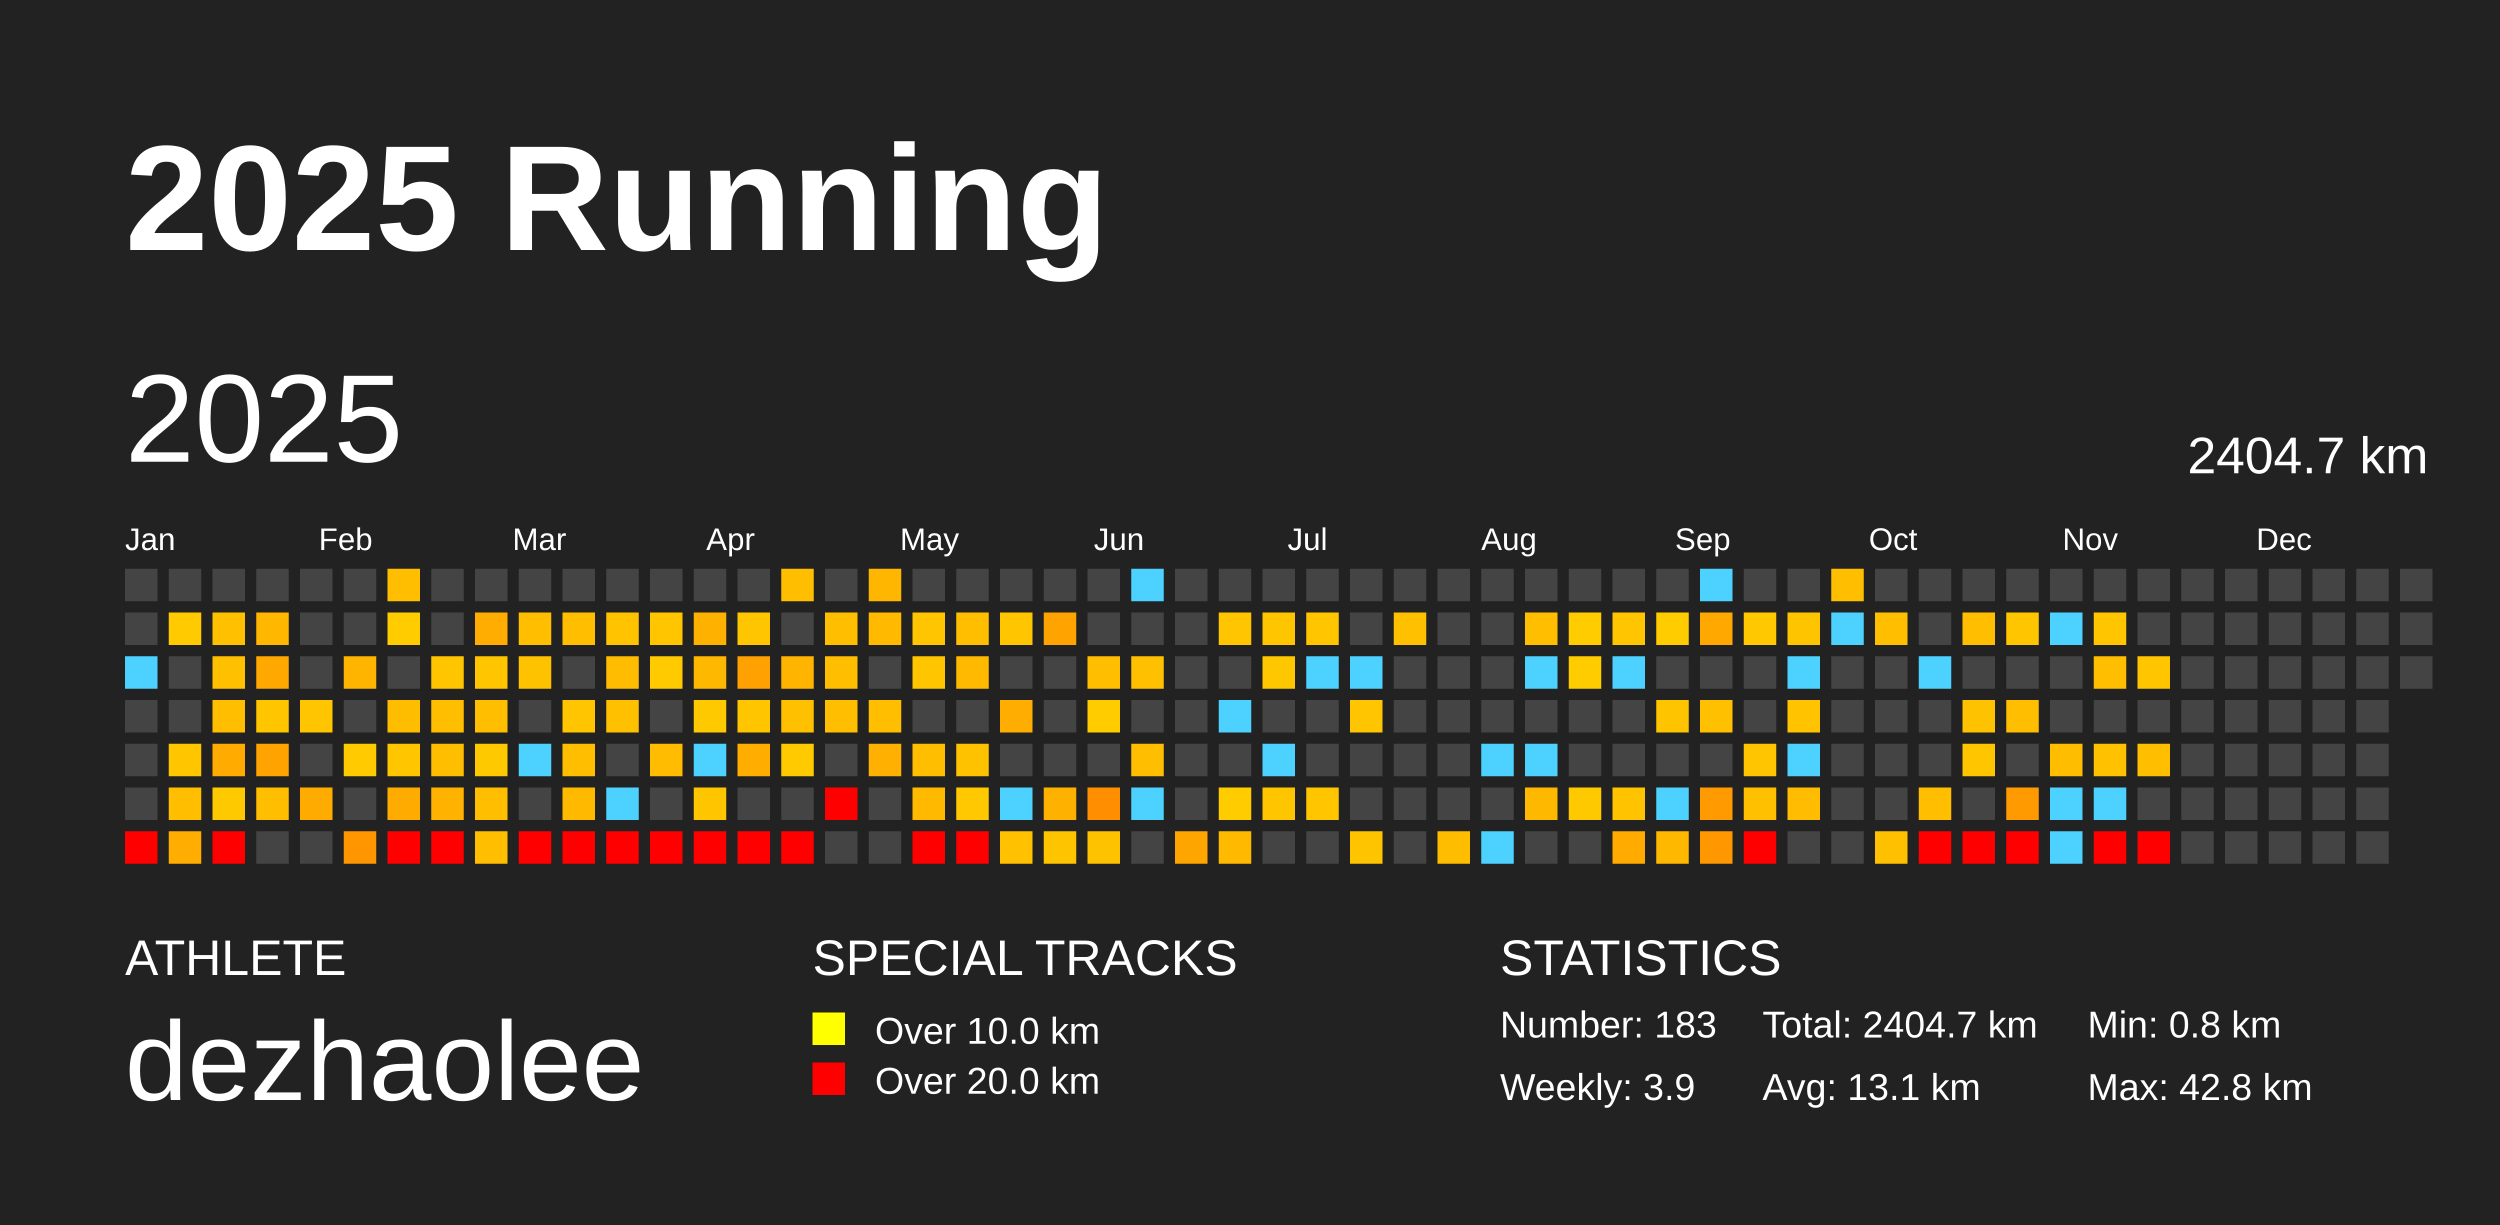
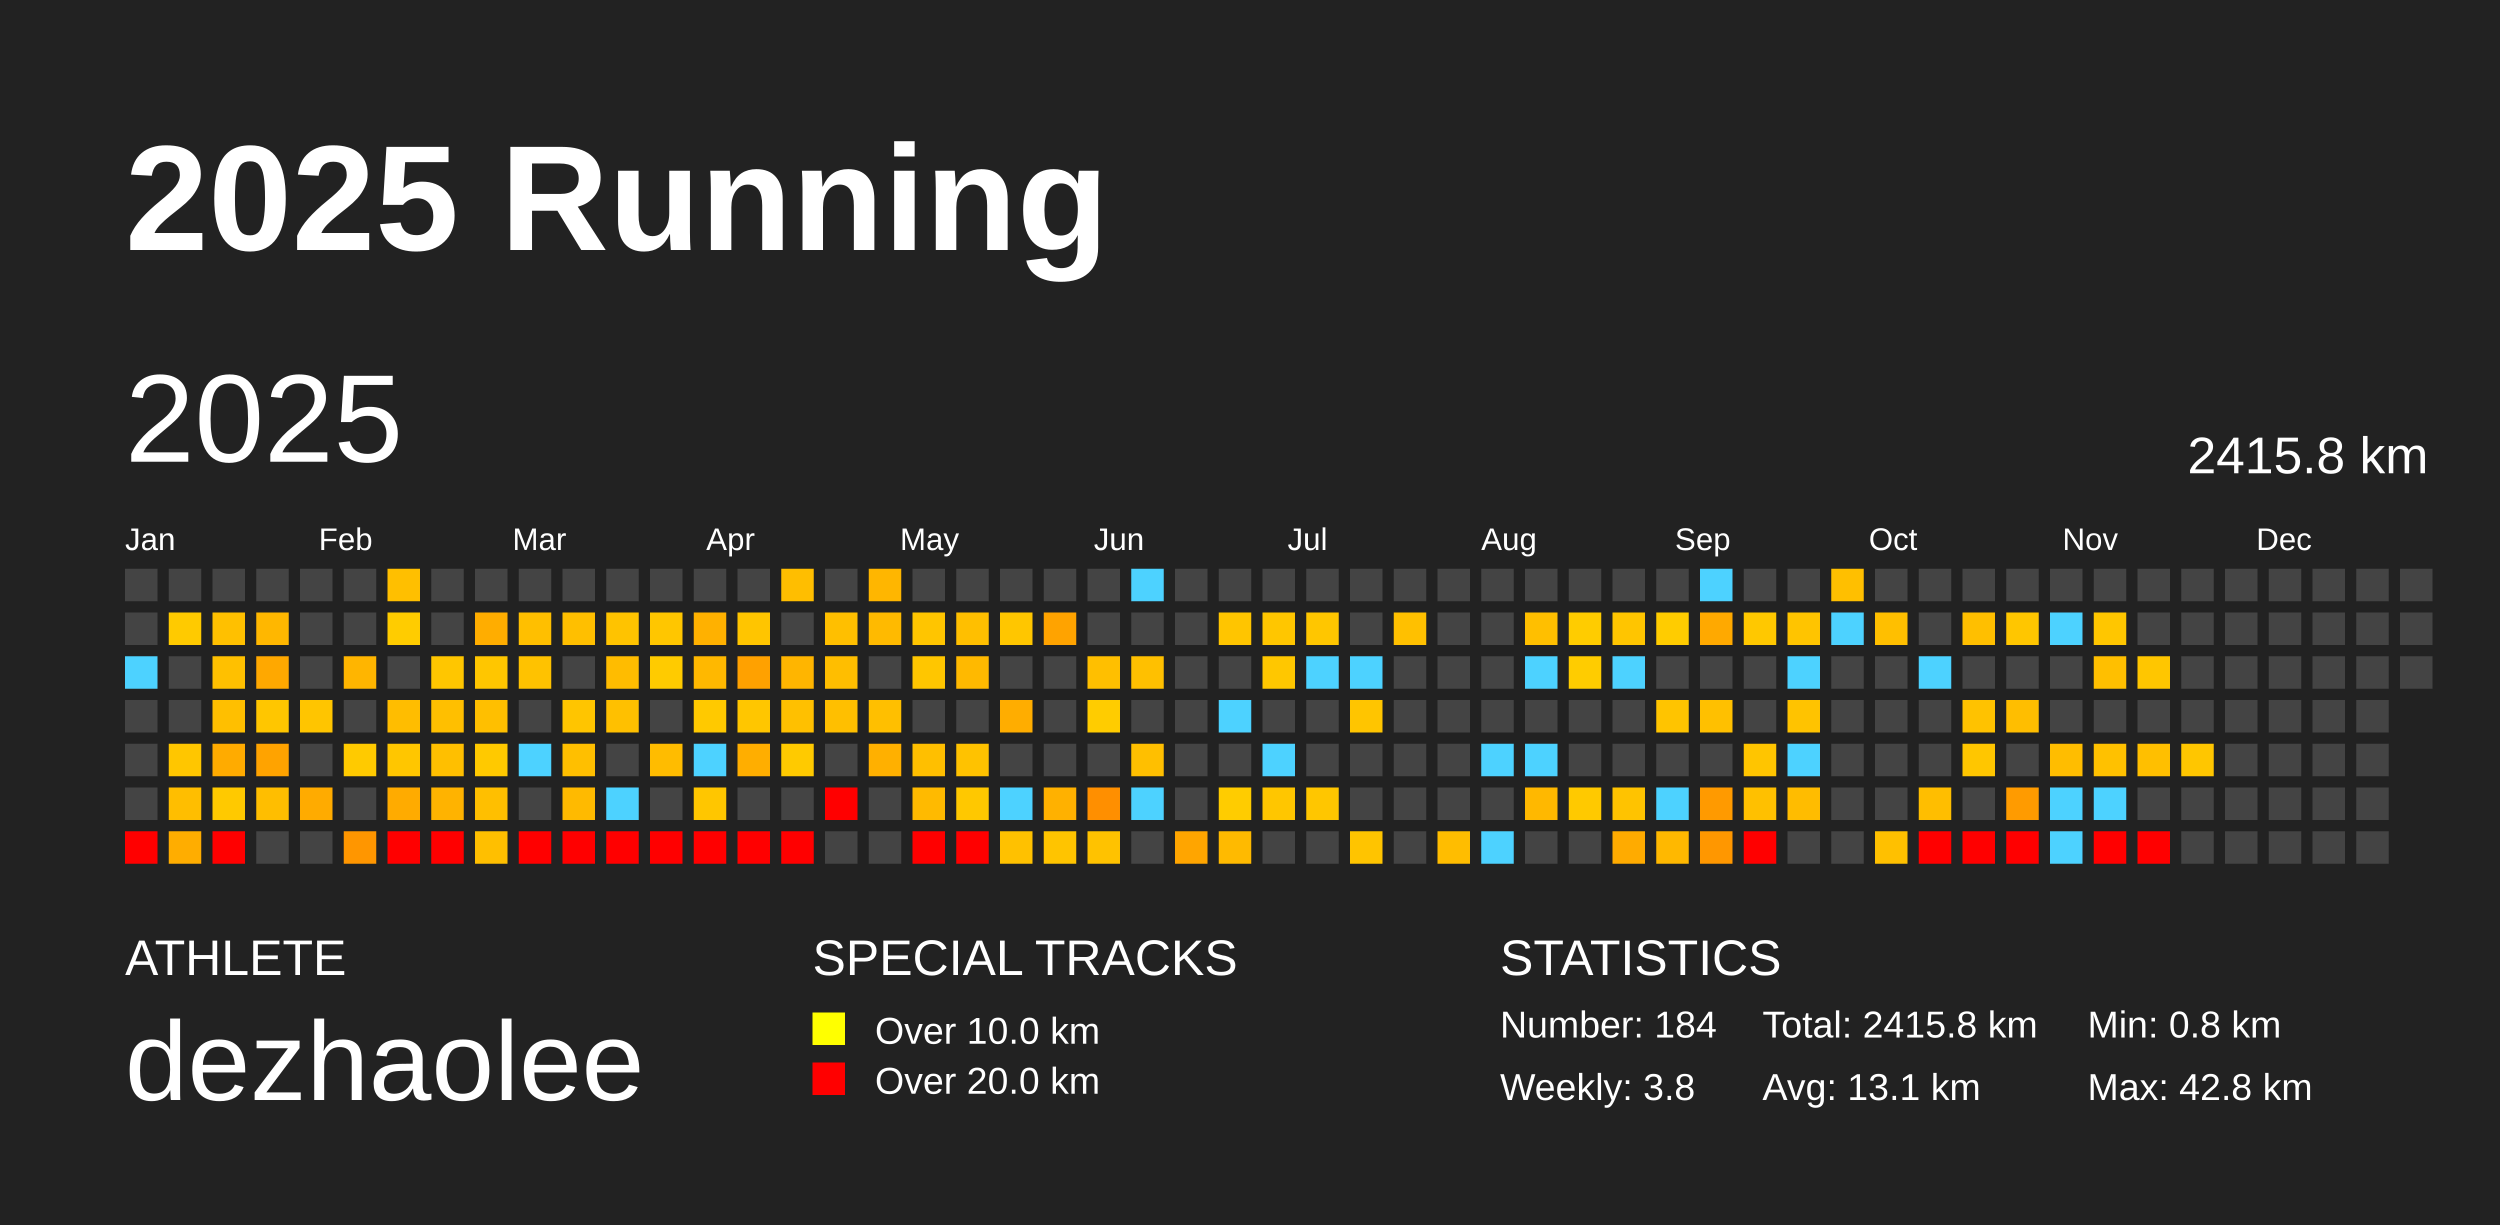
<svg xmlns="http://www.w3.org/2000/svg" baseProfile="full" height="98mm" version="1.1" viewBox="0,0,200,98" width="200mm">
  <defs />
  <rect fill="#222222" height="98" width="200" x="0" y="0" />
  <text fill="#FFFFFF" style="font-size:12px; font-family:Arial; font-weight:bold;" x="10" y="20">2025 Running</text>
  <text fill="#FFFFFF" style="font-size:4px; font-family:Arial" x="10" y="78">ATHLETE</text>
  <text fill="#FFFFFF" style="font-size:9px; font-family:Arial" x="10" y="88">dezhaolee</text>
  <text fill="#FFFFFF" style="font-size:4px; font-family:Arial" x="65" y="78">SPECIAL TRACKS</text>
  <rect fill="yellow" height="2.6" width="2.6" x="65" y="81" />
  <text fill="#FFFFFF" style="font-size:3px; font-family:Arial" x="70" y="83.5">Over 10.0 km</text>
  <rect fill="red" height="2.6" width="2.6" x="65" y="85" />
  <text fill="#FFFFFF" style="font-size:3px; font-family:Arial" x="70" y="87.5">Over 20.0 km</text>
  <text fill="#FFFFFF" style="font-size:4px; font-family:Arial" x="120" y="78">STATISTICS</text>
-   <text fill="#FFFFFF" style="font-size:3px; font-family:Arial" x="120" y="83">Number: 183</text>
-   <text fill="#FFFFFF" style="font-size:3px; font-family:Arial" x="120" y="88">Weekly: 3.9</text>
-   <text fill="#FFFFFF" style="font-size:3px; font-family:Arial" x="141" y="83">Total: 2404.7 km</text>
+   <text fill="#FFFFFF" style="font-size:3px; font-family:Arial" x="120" y="83">Number: 184</text>
+   <text fill="#FFFFFF" style="font-size:3px; font-family:Arial" x="120" y="88">Weekly: 3.8</text>
+   <text fill="#FFFFFF" style="font-size:3px; font-family:Arial" x="141" y="83">Total: 2415.8 km</text>
  <text fill="#FFFFFF" style="font-size:3px; font-family:Arial" x="141" y="88">Avg: 13.1 km</text>
  <text fill="#FFFFFF" style="font-size:3px; font-family:Arial" x="167" y="83">Min: 0.8 km</text>
  <text fill="#FFFFFF" style="font-size:3px; font-family:Arial" x="167" y="88">Max: 42.8 km</text>
  <text dominant-baseline="hanging" fill="#FFFFFF" style="font-size:10.0px; font-family:Arial;" x="10" y="30">2025</text>
-   <text dominant-baseline="hanging" fill="#FFFFFF" style="font-size:4.125px; font-family:Arial;" x="175" y="35">2404.7 km</text>
+   <text dominant-baseline="hanging" fill="#FFFFFF" style="font-size:4.125px; font-family:Arial;" x="175" y="35">2415.8 km</text>
  <text fill="#FFFFFF" style="font-size:2.5px; font-family:Arial" x="10.0" y="44">Jan</text>
  <text fill="#FFFFFF" style="font-size:2.5px; font-family:Arial" x="25.5" y="44">Feb</text>
  <text fill="#FFFFFF" style="font-size:2.5px; font-family:Arial" x="41.0" y="44">Mar</text>
  <text fill="#FFFFFF" style="font-size:2.5px; font-family:Arial" x="56.5" y="44">Apr</text>
  <text fill="#FFFFFF" style="font-size:2.5px; font-family:Arial" x="72.0" y="44">May</text>
  <text fill="#FFFFFF" style="font-size:2.5px; font-family:Arial" x="87.5" y="44">Jun</text>
  <text fill="#FFFFFF" style="font-size:2.5px; font-family:Arial" x="103.0" y="44">Jul</text>
  <text fill="#FFFFFF" style="font-size:2.5px; font-family:Arial" x="118.5" y="44">Aug</text>
  <text fill="#FFFFFF" style="font-size:2.5px; font-family:Arial" x="134.0" y="44">Sep</text>
  <text fill="#FFFFFF" style="font-size:2.5px; font-family:Arial" x="149.5" y="44">Oct</text>
  <text fill="#FFFFFF" style="font-size:2.5px; font-family:Arial" x="165.0" y="44">Nov</text>
  <text fill="#FFFFFF" style="font-size:2.5px; font-family:Arial" x="180.5" y="44">Dec</text>
  <rect fill="#444444" height="2.6" width="2.6" x="10.0" y="45.5" />
  <rect fill="#444444" height="2.6" width="2.6" x="10.0" y="49.0" />
  <rect fill="#4dd2ff" height="2.6" width="2.6" x="10.0" y="52.5" />
  <rect fill="#444444" height="2.6" width="2.6" x="10.0" y="56.0" />
  <rect fill="#444444" height="2.6" width="2.6" x="10.0" y="59.5" />
  <rect fill="#444444" height="2.6" width="2.6" x="10.0" y="63.0" />
  <rect fill="red" height="2.6" width="2.6" x="10.0" y="66.5" />
  <rect fill="#444444" height="2.6" width="2.6" x="13.5" y="45.5" />
  <rect fill="#ffca00" height="2.6" width="2.6" x="13.5" y="49.0" />
  <rect fill="#444444" height="2.6" width="2.6" x="13.5" y="52.5" />
  <rect fill="#444444" height="2.6" width="2.6" x="13.5" y="56.0" />
  <rect fill="#ffc600" height="2.6" width="2.6" x="13.5" y="59.5" />
  <rect fill="#ffbe00" height="2.6" width="2.6" x="13.5" y="63.0" />
  <rect fill="#ffad00" height="2.6" width="2.6" x="13.5" y="66.5" />
  <rect fill="#444444" height="2.6" width="2.6" x="17.0" y="45.5" />
  <rect fill="#ffc000" height="2.6" width="2.6" x="17.0" y="49.0" />
  <rect fill="#ffc000" height="2.6" width="2.6" x="17.0" y="52.5" />
  <rect fill="#ffbf00" height="2.6" width="2.6" x="17.0" y="56.0" />
  <rect fill="#ffab00" height="2.6" width="2.6" x="17.0" y="59.5" />
  <rect fill="#ffc900" height="2.6" width="2.6" x="17.0" y="63.0" />
  <rect fill="red" height="2.6" width="2.6" x="17.0" y="66.5" />
  <rect fill="#444444" height="2.6" width="2.6" x="20.5" y="45.5" />
  <rect fill="#ffb700" height="2.6" width="2.6" x="20.5" y="49.0" />
  <rect fill="#ffa800" height="2.6" width="2.6" x="20.5" y="52.5" />
  <rect fill="#ffc600" height="2.6" width="2.6" x="20.5" y="56.0" />
  <rect fill="#ffa300" height="2.6" width="2.6" x="20.5" y="59.5" />
  <rect fill="#ffbe00" height="2.6" width="2.6" x="20.5" y="63.0" />
  <rect fill="#444444" height="2.6" width="2.6" x="20.5" y="66.5" />
  <rect fill="#444444" height="2.6" width="2.6" x="24.0" y="45.5" />
  <rect fill="#444444" height="2.6" width="2.6" x="24.0" y="49.0" />
  <rect fill="#444444" height="2.6" width="2.6" x="24.0" y="52.5" />
  <rect fill="#ffc500" height="2.6" width="2.6" x="24.0" y="56.0" />
  <rect fill="#444444" height="2.6" width="2.6" x="24.0" y="59.5" />
  <rect fill="#ffab00" height="2.6" width="2.6" x="24.0" y="63.0" />
  <rect fill="#444444" height="2.6" width="2.6" x="24.0" y="66.5" />
  <rect fill="#444444" height="2.6" width="2.6" x="27.5" y="45.5" />
  <rect fill="#444444" height="2.6" width="2.6" x="27.5" y="49.0" />
  <rect fill="#ffb500" height="2.6" width="2.6" x="27.5" y="52.5" />
  <rect fill="#444444" height="2.6" width="2.6" x="27.5" y="56.0" />
  <rect fill="#ffca00" height="2.6" width="2.6" x="27.5" y="59.5" />
  <rect fill="#444444" height="2.6" width="2.6" x="27.5" y="63.0" />
  <rect fill="#ff9600" height="2.6" width="2.6" x="27.5" y="66.5" />
  <rect fill="#ffbf00" height="2.6" width="2.6" x="31.0" y="45.5" />
  <rect fill="#ffcc00" height="2.6" width="2.6" x="31.0" y="49.0" />
  <rect fill="#444444" height="2.6" width="2.6" x="31.0" y="52.5" />
  <rect fill="#ffbd00" height="2.6" width="2.6" x="31.0" y="56.0" />
  <rect fill="#ffc600" height="2.6" width="2.6" x="31.0" y="59.5" />
  <rect fill="#ffab00" height="2.6" width="2.6" x="31.0" y="63.0" />
  <rect fill="red" height="2.6" width="2.6" x="31.0" y="66.5" />
  <rect fill="#444444" height="2.6" width="2.6" x="34.5" y="45.5" />
  <rect fill="#444444" height="2.6" width="2.6" x="34.5" y="49.0" />
  <rect fill="#ffc600" height="2.6" width="2.6" x="34.5" y="52.5" />
  <rect fill="#ffbf00" height="2.6" width="2.6" x="34.5" y="56.0" />
  <rect fill="#ffbf00" height="2.6" width="2.6" x="34.5" y="59.5" />
  <rect fill="#ffb300" height="2.6" width="2.6" x="34.5" y="63.0" />
  <rect fill="red" height="2.6" width="2.6" x="34.5" y="66.5" />
  <rect fill="#444444" height="2.6" width="2.6" x="38.0" y="45.5" />
  <rect fill="#ffad00" height="2.6" width="2.6" x="38.0" y="49.0" />
  <rect fill="#ffc600" height="2.6" width="2.6" x="38.0" y="52.5" />
  <rect fill="#ffbf00" height="2.6" width="2.6" x="38.0" y="56.0" />
  <rect fill="#ffc900" height="2.6" width="2.6" x="38.0" y="59.5" />
  <rect fill="#ffbf00" height="2.6" width="2.6" x="38.0" y="63.0" />
  <rect fill="#ffbf00" height="2.6" width="2.6" x="38.0" y="66.5" />
  <rect fill="#444444" height="2.6" width="2.6" x="41.5" y="45.5" />
  <rect fill="#ffbf00" height="2.6" width="2.6" x="41.5" y="49.0" />
  <rect fill="#ffc200" height="2.6" width="2.6" x="41.5" y="52.5" />
  <rect fill="#444444" height="2.6" width="2.6" x="41.5" y="56.0" />
  <rect fill="#4dd2ff" height="2.6" width="2.6" x="41.5" y="59.5" />
  <rect fill="#444444" height="2.6" width="2.6" x="41.5" y="63.0" />
  <rect fill="red" height="2.6" width="2.6" x="41.5" y="66.5" />
  <rect fill="#444444" height="2.6" width="2.6" x="45.0" y="45.5" />
  <rect fill="#ffbf00" height="2.6" width="2.6" x="45.0" y="49.0" />
  <rect fill="#444444" height="2.6" width="2.6" x="45.0" y="52.5" />
  <rect fill="#ffc500" height="2.6" width="2.6" x="45.0" y="56.0" />
  <rect fill="#ffbf00" height="2.6" width="2.6" x="45.0" y="59.5" />
  <rect fill="#ffba00" height="2.6" width="2.6" x="45.0" y="63.0" />
  <rect fill="red" height="2.6" width="2.6" x="45.0" y="66.5" />
  <rect fill="#444444" height="2.6" width="2.6" x="48.5" y="45.5" />
  <rect fill="#ffc300" height="2.6" width="2.6" x="48.5" y="49.0" />
  <rect fill="#ffbc00" height="2.6" width="2.6" x="48.5" y="52.5" />
  <rect fill="#ffc000" height="2.6" width="2.6" x="48.5" y="56.0" />
  <rect fill="#444444" height="2.6" width="2.6" x="48.5" y="59.5" />
  <rect fill="#4dd2ff" height="2.6" width="2.6" x="48.5" y="63.0" />
  <rect fill="red" height="2.6" width="2.6" x="48.5" y="66.5" />
  <rect fill="#444444" height="2.6" width="2.6" x="52.0" y="45.5" />
  <rect fill="#ffc600" height="2.6" width="2.6" x="52.0" y="49.0" />
  <rect fill="#ffcb00" height="2.6" width="2.6" x="52.0" y="52.5" />
  <rect fill="#444444" height="2.6" width="2.6" x="52.0" y="56.0" />
  <rect fill="#ffbc00" height="2.6" width="2.6" x="52.0" y="59.5" />
  <rect fill="#444444" height="2.6" width="2.6" x="52.0" y="63.0" />
  <rect fill="red" height="2.6" width="2.6" x="52.0" y="66.5" />
  <rect fill="#444444" height="2.6" width="2.6" x="55.5" y="45.5" />
  <rect fill="#ffb100" height="2.6" width="2.6" x="55.5" y="49.0" />
  <rect fill="#ffb800" height="2.6" width="2.6" x="55.5" y="52.5" />
  <rect fill="#ffc900" height="2.6" width="2.6" x="55.5" y="56.0" />
  <rect fill="#4dd2ff" height="2.6" width="2.6" x="55.5" y="59.5" />
  <rect fill="#ffc600" height="2.6" width="2.6" x="55.5" y="63.0" />
  <rect fill="red" height="2.6" width="2.6" x="55.5" y="66.5" />
  <rect fill="#444444" height="2.6" width="2.6" x="59.0" y="45.5" />
  <rect fill="#ffc500" height="2.6" width="2.6" x="59.0" y="49.0" />
  <rect fill="#ffa100" height="2.6" width="2.6" x="59.0" y="52.5" />
  <rect fill="#ffc600" height="2.6" width="2.6" x="59.0" y="56.0" />
  <rect fill="#ffae00" height="2.6" width="2.6" x="59.0" y="59.5" />
  <rect fill="#444444" height="2.6" width="2.6" x="59.0" y="63.0" />
  <rect fill="red" height="2.6" width="2.6" x="59.0" y="66.5" />
  <rect fill="#ffbe00" height="2.6" width="2.6" x="62.5" y="45.5" />
  <rect fill="#444444" height="2.6" width="2.6" x="62.5" y="49.0" />
  <rect fill="#ffb500" height="2.6" width="2.6" x="62.5" y="52.5" />
  <rect fill="#ffc000" height="2.6" width="2.6" x="62.5" y="56.0" />
  <rect fill="#ffca00" height="2.6" width="2.6" x="62.5" y="59.5" />
  <rect fill="#444444" height="2.6" width="2.6" x="62.5" y="63.0" />
  <rect fill="red" height="2.6" width="2.6" x="62.5" y="66.5" />
  <rect fill="#444444" height="2.6" width="2.6" x="66.0" y="45.5" />
  <rect fill="#ffbf00" height="2.6" width="2.6" x="66.0" y="49.0" />
  <rect fill="#ffbe00" height="2.6" width="2.6" x="66.0" y="52.5" />
  <rect fill="#ffbf00" height="2.6" width="2.6" x="66.0" y="56.0" />
  <rect fill="#444444" height="2.6" width="2.6" x="66.0" y="59.5" />
  <rect fill="red" height="2.6" width="2.6" x="66.0" y="63.0" />
  <rect fill="#444444" height="2.6" width="2.6" x="66.0" y="66.5" />
  <rect fill="#ffb600" height="2.6" width="2.6" x="69.5" y="45.5" />
  <rect fill="#ffba00" height="2.6" width="2.6" x="69.5" y="49.0" />
  <rect fill="#444444" height="2.6" width="2.6" x="69.5" y="52.5" />
  <rect fill="#ffbf00" height="2.6" width="2.6" x="69.5" y="56.0" />
  <rect fill="#ffb000" height="2.6" width="2.6" x="69.5" y="59.5" />
  <rect fill="#444444" height="2.6" width="2.6" x="69.5" y="63.0" />
  <rect fill="#444444" height="2.6" width="2.6" x="69.5" y="66.5" />
  <rect fill="#444444" height="2.6" width="2.6" x="73.0" y="45.5" />
  <rect fill="#ffc500" height="2.6" width="2.6" x="73.0" y="49.0" />
  <rect fill="#ffc600" height="2.6" width="2.6" x="73.0" y="52.5" />
  <rect fill="#444444" height="2.6" width="2.6" x="73.0" y="56.0" />
  <rect fill="#ffbf00" height="2.6" width="2.6" x="73.0" y="59.5" />
  <rect fill="#ffba00" height="2.6" width="2.6" x="73.0" y="63.0" />
  <rect fill="red" height="2.6" width="2.6" x="73.0" y="66.5" />
  <rect fill="#444444" height="2.6" width="2.6" x="76.5" y="45.5" />
  <rect fill="#ffbf00" height="2.6" width="2.6" x="76.5" y="49.0" />
  <rect fill="#ffb900" height="2.6" width="2.6" x="76.5" y="52.5" />
  <rect fill="#444444" height="2.6" width="2.6" x="76.5" y="56.0" />
  <rect fill="#ffc200" height="2.6" width="2.6" x="76.5" y="59.5" />
  <rect fill="#ffc800" height="2.6" width="2.6" x="76.5" y="63.0" />
  <rect fill="red" height="2.6" width="2.6" x="76.5" y="66.5" />
  <rect fill="#444444" height="2.6" width="2.6" x="80.0" y="45.5" />
  <rect fill="#ffc600" height="2.6" width="2.6" x="80.0" y="49.0" />
  <rect fill="#444444" height="2.6" width="2.6" x="80.0" y="52.5" />
  <rect fill="#ffad00" height="2.6" width="2.6" x="80.0" y="56.0" />
  <rect fill="#444444" height="2.6" width="2.6" x="80.0" y="59.5" />
  <rect fill="#4dd2ff" height="2.6" width="2.6" x="80.0" y="63.0" />
  <rect fill="#ffc100" height="2.6" width="2.6" x="80.0" y="66.5" />
  <rect fill="#444444" height="2.6" width="2.6" x="83.5" y="45.5" />
  <rect fill="#ffa300" height="2.6" width="2.6" x="83.5" y="49.0" />
  <rect fill="#444444" height="2.6" width="2.6" x="83.5" y="52.5" />
  <rect fill="#444444" height="2.6" width="2.6" x="83.5" y="56.0" />
  <rect fill="#444444" height="2.6" width="2.6" x="83.5" y="59.5" />
  <rect fill="#ffb100" height="2.6" width="2.6" x="83.5" y="63.0" />
  <rect fill="#ffc400" height="2.6" width="2.6" x="83.5" y="66.5" />
  <rect fill="#444444" height="2.6" width="2.6" x="87.0" y="45.5" />
  <rect fill="#444444" height="2.6" width="2.6" x="87.0" y="49.0" />
  <rect fill="#ffbf00" height="2.6" width="2.6" x="87.0" y="52.5" />
  <rect fill="#ffcc00" height="2.6" width="2.6" x="87.0" y="56.0" />
  <rect fill="#444444" height="2.6" width="2.6" x="87.0" y="59.5" />
  <rect fill="#ff8f00" height="2.6" width="2.6" x="87.0" y="63.0" />
  <rect fill="#ffc200" height="2.6" width="2.6" x="87.0" y="66.5" />
  <rect fill="#4dd2ff" height="2.6" width="2.6" x="90.5" y="45.5" />
  <rect fill="#444444" height="2.6" width="2.6" x="90.5" y="49.0" />
  <rect fill="#ffc000" height="2.6" width="2.6" x="90.5" y="52.5" />
  <rect fill="#444444" height="2.6" width="2.6" x="90.5" y="56.0" />
  <rect fill="#ffbf00" height="2.6" width="2.6" x="90.5" y="59.5" />
  <rect fill="#4dd2ff" height="2.6" width="2.6" x="90.5" y="63.0" />
  <rect fill="#444444" height="2.6" width="2.6" x="90.5" y="66.5" />
  <rect fill="#444444" height="2.6" width="2.6" x="94.0" y="45.5" />
  <rect fill="#444444" height="2.6" width="2.6" x="94.0" y="49.0" />
  <rect fill="#444444" height="2.6" width="2.6" x="94.0" y="52.5" />
  <rect fill="#444444" height="2.6" width="2.6" x="94.0" y="56.0" />
  <rect fill="#444444" height="2.6" width="2.6" x="94.0" y="59.5" />
  <rect fill="#444444" height="2.6" width="2.6" x="94.0" y="63.0" />
  <rect fill="#ffa500" height="2.6" width="2.6" x="94.0" y="66.5" />
  <rect fill="#444444" height="2.6" width="2.6" x="97.5" y="45.5" />
  <rect fill="#ffc500" height="2.6" width="2.6" x="97.5" y="49.0" />
  <rect fill="#444444" height="2.6" width="2.6" x="97.5" y="52.5" />
  <rect fill="#4dd2ff" height="2.6" width="2.6" x="97.5" y="56.0" />
  <rect fill="#444444" height="2.6" width="2.6" x="97.5" y="59.5" />
  <rect fill="#ffcc00" height="2.6" width="2.6" x="97.5" y="63.0" />
  <rect fill="#ffba00" height="2.6" width="2.6" x="97.5" y="66.5" />
  <rect fill="#444444" height="2.6" width="2.6" x="101.0" y="45.5" />
  <rect fill="#ffc600" height="2.6" width="2.6" x="101.0" y="49.0" />
  <rect fill="#ffc700" height="2.6" width="2.6" x="101.0" y="52.5" />
  <rect fill="#444444" height="2.6" width="2.6" x="101.0" y="56.0" />
  <rect fill="#4dd2ff" height="2.6" width="2.6" x="101.0" y="59.5" />
  <rect fill="#ffc600" height="2.6" width="2.6" x="101.0" y="63.0" />
  <rect fill="#444444" height="2.6" width="2.6" x="101.0" y="66.5" />
  <rect fill="#444444" height="2.6" width="2.6" x="104.5" y="45.5" />
  <rect fill="#ffc600" height="2.6" width="2.6" x="104.5" y="49.0" />
  <rect fill="#4dd2ff" height="2.6" width="2.6" x="104.5" y="52.5" />
  <rect fill="#444444" height="2.6" width="2.6" x="104.5" y="56.0" />
  <rect fill="#444444" height="2.6" width="2.6" x="104.5" y="59.5" />
  <rect fill="#ffc600" height="2.6" width="2.6" x="104.5" y="63.0" />
  <rect fill="#444444" height="2.6" width="2.6" x="104.5" y="66.5" />
  <rect fill="#444444" height="2.6" width="2.6" x="108.0" y="45.5" />
  <rect fill="#444444" height="2.6" width="2.6" x="108.0" y="49.0" />
  <rect fill="#4dd2ff" height="2.6" width="2.6" x="108.0" y="52.5" />
  <rect fill="#ffc500" height="2.6" width="2.6" x="108.0" y="56.0" />
  <rect fill="#444444" height="2.6" width="2.6" x="108.0" y="59.5" />
  <rect fill="#444444" height="2.6" width="2.6" x="108.0" y="63.0" />
  <rect fill="#ffc400" height="2.6" width="2.6" x="108.0" y="66.5" />
  <rect fill="#444444" height="2.6" width="2.6" x="111.5" y="45.5" />
  <rect fill="#ffc000" height="2.6" width="2.6" x="111.5" y="49.0" />
  <rect fill="#444444" height="2.6" width="2.6" x="111.5" y="52.5" />
  <rect fill="#444444" height="2.6" width="2.6" x="111.5" y="56.0" />
  <rect fill="#444444" height="2.6" width="2.6" x="111.5" y="59.5" />
  <rect fill="#444444" height="2.6" width="2.6" x="111.5" y="63.0" />
  <rect fill="#444444" height="2.6" width="2.6" x="111.5" y="66.5" />
  <rect fill="#444444" height="2.6" width="2.6" x="115.0" y="45.5" />
  <rect fill="#444444" height="2.6" width="2.6" x="115.0" y="49.0" />
  <rect fill="#444444" height="2.6" width="2.6" x="115.0" y="52.5" />
  <rect fill="#444444" height="2.6" width="2.6" x="115.0" y="56.0" />
  <rect fill="#444444" height="2.6" width="2.6" x="115.0" y="59.5" />
  <rect fill="#444444" height="2.6" width="2.6" x="115.0" y="63.0" />
  <rect fill="#ffbd00" height="2.6" width="2.6" x="115.0" y="66.5" />
  <rect fill="#444444" height="2.6" width="2.6" x="118.5" y="45.5" />
  <rect fill="#444444" height="2.6" width="2.6" x="118.5" y="49.0" />
  <rect fill="#444444" height="2.6" width="2.6" x="118.5" y="52.5" />
  <rect fill="#444444" height="2.6" width="2.6" x="118.5" y="56.0" />
  <rect fill="#4dd2ff" height="2.6" width="2.6" x="118.5" y="59.5" />
  <rect fill="#444444" height="2.6" width="2.6" x="118.5" y="63.0" />
  <rect fill="#4dd2ff" height="2.6" width="2.6" x="118.5" y="66.5" />
  <rect fill="#444444" height="2.6" width="2.6" x="122.0" y="45.5" />
  <rect fill="#ffbf00" height="2.6" width="2.6" x="122.0" y="49.0" />
  <rect fill="#4dd2ff" height="2.6" width="2.6" x="122.0" y="52.5" />
  <rect fill="#444444" height="2.6" width="2.6" x="122.0" y="56.0" />
  <rect fill="#4dd2ff" height="2.6" width="2.6" x="122.0" y="59.5" />
  <rect fill="#ffb800" height="2.6" width="2.6" x="122.0" y="63.0" />
  <rect fill="#444444" height="2.6" width="2.6" x="122.0" y="66.5" />
  <rect fill="#444444" height="2.6" width="2.6" x="125.5" y="45.5" />
  <rect fill="#ffcc00" height="2.6" width="2.6" x="125.5" y="49.0" />
  <rect fill="#ffcc00" height="2.6" width="2.6" x="125.5" y="52.5" />
  <rect fill="#444444" height="2.6" width="2.6" x="125.5" y="56.0" />
  <rect fill="#444444" height="2.6" width="2.6" x="125.5" y="59.5" />
  <rect fill="#ffc900" height="2.6" width="2.6" x="125.5" y="63.0" />
  <rect fill="#444444" height="2.6" width="2.6" x="125.5" y="66.5" />
  <rect fill="#444444" height="2.6" width="2.6" x="129.0" y="45.5" />
  <rect fill="#ffc500" height="2.6" width="2.6" x="129.0" y="49.0" />
  <rect fill="#4dd2ff" height="2.6" width="2.6" x="129.0" y="52.5" />
  <rect fill="#444444" height="2.6" width="2.6" x="129.0" y="56.0" />
  <rect fill="#444444" height="2.6" width="2.6" x="129.0" y="59.5" />
  <rect fill="#ffc300" height="2.6" width="2.6" x="129.0" y="63.0" />
  <rect fill="#ffab00" height="2.6" width="2.6" x="129.0" y="66.5" />
  <rect fill="#444444" height="2.6" width="2.6" x="132.5" y="45.5" />
  <rect fill="#ffcc00" height="2.6" width="2.6" x="132.5" y="49.0" />
  <rect fill="#444444" height="2.6" width="2.6" x="132.5" y="52.5" />
  <rect fill="#ffc400" height="2.6" width="2.6" x="132.5" y="56.0" />
  <rect fill="#444444" height="2.6" width="2.6" x="132.5" y="59.5" />
  <rect fill="#4dd2ff" height="2.6" width="2.6" x="132.5" y="63.0" />
  <rect fill="#ffb800" height="2.6" width="2.6" x="132.5" y="66.5" />
  <rect fill="#4dd2ff" height="2.6" width="2.6" x="136.0" y="45.5" />
  <rect fill="#ffa900" height="2.6" width="2.6" x="136.0" y="49.0" />
  <rect fill="#444444" height="2.6" width="2.6" x="136.0" y="52.5" />
  <rect fill="#ffc000" height="2.6" width="2.6" x="136.0" y="56.0" />
  <rect fill="#444444" height="2.6" width="2.6" x="136.0" y="59.5" />
  <rect fill="#ff9a00" height="2.6" width="2.6" x="136.0" y="63.0" />
  <rect fill="#ff9700" height="2.6" width="2.6" x="136.0" y="66.5" />
  <rect fill="#444444" height="2.6" width="2.6" x="139.5" y="45.5" />
  <rect fill="#ffc800" height="2.6" width="2.6" x="139.5" y="49.0" />
  <rect fill="#444444" height="2.6" width="2.6" x="139.5" y="52.5" />
  <rect fill="#444444" height="2.6" width="2.6" x="139.5" y="56.0" />
  <rect fill="#ffc500" height="2.6" width="2.6" x="139.5" y="59.5" />
  <rect fill="#ffc000" height="2.6" width="2.6" x="139.5" y="63.0" />
  <rect fill="red" height="2.6" width="2.6" x="139.5" y="66.5" />
  <rect fill="#444444" height="2.6" width="2.6" x="143.0" y="45.5" />
  <rect fill="#ffc400" height="2.6" width="2.6" x="143.0" y="49.0" />
  <rect fill="#4dd2ff" height="2.6" width="2.6" x="143.0" y="52.5" />
  <rect fill="#ffc300" height="2.6" width="2.6" x="143.0" y="56.0" />
  <rect fill="#4dd2ff" height="2.6" width="2.6" x="143.0" y="59.5" />
  <rect fill="#ffbc00" height="2.6" width="2.6" x="143.0" y="63.0" />
  <rect fill="#444444" height="2.6" width="2.6" x="143.0" y="66.5" />
  <rect fill="#ffbf00" height="2.6" width="2.6" x="146.5" y="45.5" />
  <rect fill="#4dd2ff" height="2.6" width="2.6" x="146.5" y="49.0" />
  <rect fill="#444444" height="2.6" width="2.6" x="146.5" y="52.5" />
  <rect fill="#444444" height="2.6" width="2.6" x="146.5" y="56.0" />
  <rect fill="#444444" height="2.6" width="2.6" x="146.5" y="59.5" />
  <rect fill="#444444" height="2.6" width="2.6" x="146.5" y="63.0" />
  <rect fill="#444444" height="2.6" width="2.6" x="146.5" y="66.5" />
  <rect fill="#444444" height="2.6" width="2.6" x="150.0" y="45.5" />
  <rect fill="#ffbf00" height="2.6" width="2.6" x="150.0" y="49.0" />
  <rect fill="#444444" height="2.6" width="2.6" x="150.0" y="52.5" />
  <rect fill="#444444" height="2.6" width="2.6" x="150.0" y="56.0" />
  <rect fill="#444444" height="2.6" width="2.6" x="150.0" y="59.5" />
  <rect fill="#444444" height="2.6" width="2.6" x="150.0" y="63.0" />
  <rect fill="#ffc000" height="2.6" width="2.6" x="150.0" y="66.5" />
  <rect fill="#444444" height="2.6" width="2.6" x="153.5" y="45.5" />
  <rect fill="#444444" height="2.6" width="2.6" x="153.5" y="49.0" />
  <rect fill="#4dd2ff" height="2.6" width="2.6" x="153.5" y="52.5" />
  <rect fill="#444444" height="2.6" width="2.6" x="153.5" y="56.0" />
  <rect fill="#444444" height="2.6" width="2.6" x="153.5" y="59.5" />
  <rect fill="#ffbe00" height="2.6" width="2.6" x="153.5" y="63.0" />
  <rect fill="red" height="2.6" width="2.6" x="153.5" y="66.5" />
  <rect fill="#444444" height="2.6" width="2.6" x="157.0" y="45.5" />
  <rect fill="#ffbf00" height="2.6" width="2.6" x="157.0" y="49.0" />
  <rect fill="#444444" height="2.6" width="2.6" x="157.0" y="52.5" />
  <rect fill="#ffc200" height="2.6" width="2.6" x="157.0" y="56.0" />
  <rect fill="#ffc600" height="2.6" width="2.6" x="157.0" y="59.5" />
  <rect fill="#444444" height="2.6" width="2.6" x="157.0" y="63.0" />
  <rect fill="red" height="2.6" width="2.6" x="157.0" y="66.5" />
  <rect fill="#444444" height="2.6" width="2.6" x="160.5" y="45.5" />
  <rect fill="#ffc600" height="2.6" width="2.6" x="160.5" y="49.0" />
  <rect fill="#444444" height="2.6" width="2.6" x="160.5" y="52.5" />
  <rect fill="#ffbe00" height="2.6" width="2.6" x="160.5" y="56.0" />
  <rect fill="#444444" height="2.6" width="2.6" x="160.5" y="59.5" />
  <rect fill="#ff9b00" height="2.6" width="2.6" x="160.5" y="63.0" />
  <rect fill="red" height="2.6" width="2.6" x="160.5" y="66.5" />
  <rect fill="#444444" height="2.6" width="2.6" x="164.0" y="45.5" />
  <rect fill="#4dd2ff" height="2.6" width="2.6" x="164.0" y="49.0" />
  <rect fill="#444444" height="2.6" width="2.6" x="164.0" y="52.5" />
  <rect fill="#444444" height="2.6" width="2.6" x="164.0" y="56.0" />
  <rect fill="#ffbd00" height="2.6" width="2.6" x="164.0" y="59.5" />
  <rect fill="#4dd2ff" height="2.6" width="2.6" x="164.0" y="63.0" />
  <rect fill="#4dd2ff" height="2.6" width="2.6" x="164.0" y="66.5" />
  <rect fill="#444444" height="2.6" width="2.6" x="167.5" y="45.5" />
  <rect fill="#ffc600" height="2.6" width="2.6" x="167.5" y="49.0" />
  <rect fill="#ffbf00" height="2.6" width="2.6" x="167.5" y="52.5" />
  <rect fill="#444444" height="2.6" width="2.6" x="167.5" y="56.0" />
  <rect fill="#ffc100" height="2.6" width="2.6" x="167.5" y="59.5" />
  <rect fill="#4dd2ff" height="2.6" width="2.6" x="167.5" y="63.0" />
  <rect fill="red" height="2.6" width="2.6" x="167.5" y="66.5" />
  <rect fill="#444444" height="2.6" width="2.6" x="171.0" y="45.5" />
  <rect fill="#444444" height="2.6" width="2.6" x="171.0" y="49.0" />
  <rect fill="#ffc600" height="2.6" width="2.6" x="171.0" y="52.5" />
  <rect fill="#444444" height="2.6" width="2.6" x="171.0" y="56.0" />
  <rect fill="#ffbf00" height="2.6" width="2.6" x="171.0" y="59.5" />
  <rect fill="#444444" height="2.6" width="2.6" x="171.0" y="63.0" />
  <rect fill="red" height="2.6" width="2.6" x="171.0" y="66.5" />
  <rect fill="#444444" height="2.6" width="2.6" x="174.5" y="45.5" />
  <rect fill="#444444" height="2.6" width="2.6" x="174.5" y="49.0" />
  <rect fill="#444444" height="2.6" width="2.6" x="174.5" y="52.5" />
  <rect fill="#444444" height="2.6" width="2.6" x="174.5" y="56.0" />
-   <rect fill="#444444" height="2.6" width="2.6" x="174.5" y="59.5" />
+   <rect fill="#ffc600" height="2.6" width="2.6" x="174.5" y="59.5" />
  <rect fill="#444444" height="2.6" width="2.6" x="174.5" y="63.0" />
  <rect fill="#444444" height="2.6" width="2.6" x="174.5" y="66.5" />
  <rect fill="#444444" height="2.6" width="2.6" x="178.0" y="45.5" />
  <rect fill="#444444" height="2.6" width="2.6" x="178.0" y="49.0" />
  <rect fill="#444444" height="2.6" width="2.6" x="178.0" y="52.5" />
  <rect fill="#444444" height="2.6" width="2.6" x="178.0" y="56.0" />
  <rect fill="#444444" height="2.6" width="2.6" x="178.0" y="59.5" />
  <rect fill="#444444" height="2.6" width="2.6" x="178.0" y="63.0" />
  <rect fill="#444444" height="2.6" width="2.6" x="178.0" y="66.5" />
  <rect fill="#444444" height="2.6" width="2.6" x="181.5" y="45.5" />
  <rect fill="#444444" height="2.6" width="2.6" x="181.5" y="49.0" />
  <rect fill="#444444" height="2.6" width="2.6" x="181.5" y="52.5" />
  <rect fill="#444444" height="2.6" width="2.6" x="181.5" y="56.0" />
  <rect fill="#444444" height="2.6" width="2.6" x="181.5" y="59.5" />
  <rect fill="#444444" height="2.6" width="2.6" x="181.5" y="63.0" />
  <rect fill="#444444" height="2.6" width="2.6" x="181.5" y="66.5" />
  <rect fill="#444444" height="2.6" width="2.6" x="185.0" y="45.5" />
  <rect fill="#444444" height="2.6" width="2.6" x="185.0" y="49.0" />
  <rect fill="#444444" height="2.6" width="2.6" x="185.0" y="52.5" />
  <rect fill="#444444" height="2.6" width="2.6" x="185.0" y="56.0" />
  <rect fill="#444444" height="2.6" width="2.6" x="185.0" y="59.5" />
  <rect fill="#444444" height="2.6" width="2.6" x="185.0" y="63.0" />
  <rect fill="#444444" height="2.6" width="2.6" x="185.0" y="66.5" />
  <rect fill="#444444" height="2.6" width="2.6" x="188.5" y="45.5" />
  <rect fill="#444444" height="2.6" width="2.6" x="188.5" y="49.0" />
  <rect fill="#444444" height="2.6" width="2.6" x="188.5" y="52.5" />
  <rect fill="#444444" height="2.6" width="2.6" x="188.5" y="56.0" />
  <rect fill="#444444" height="2.6" width="2.6" x="188.5" y="59.5" />
  <rect fill="#444444" height="2.6" width="2.6" x="188.5" y="63.0" />
  <rect fill="#444444" height="2.6" width="2.6" x="188.5" y="66.5" />
  <rect fill="#444444" height="2.6" width="2.6" x="192.0" y="45.5" />
  <rect fill="#444444" height="2.6" width="2.6" x="192.0" y="49.0" />
  <rect fill="#444444" height="2.6" width="2.6" x="192.0" y="52.5" />
</svg>
